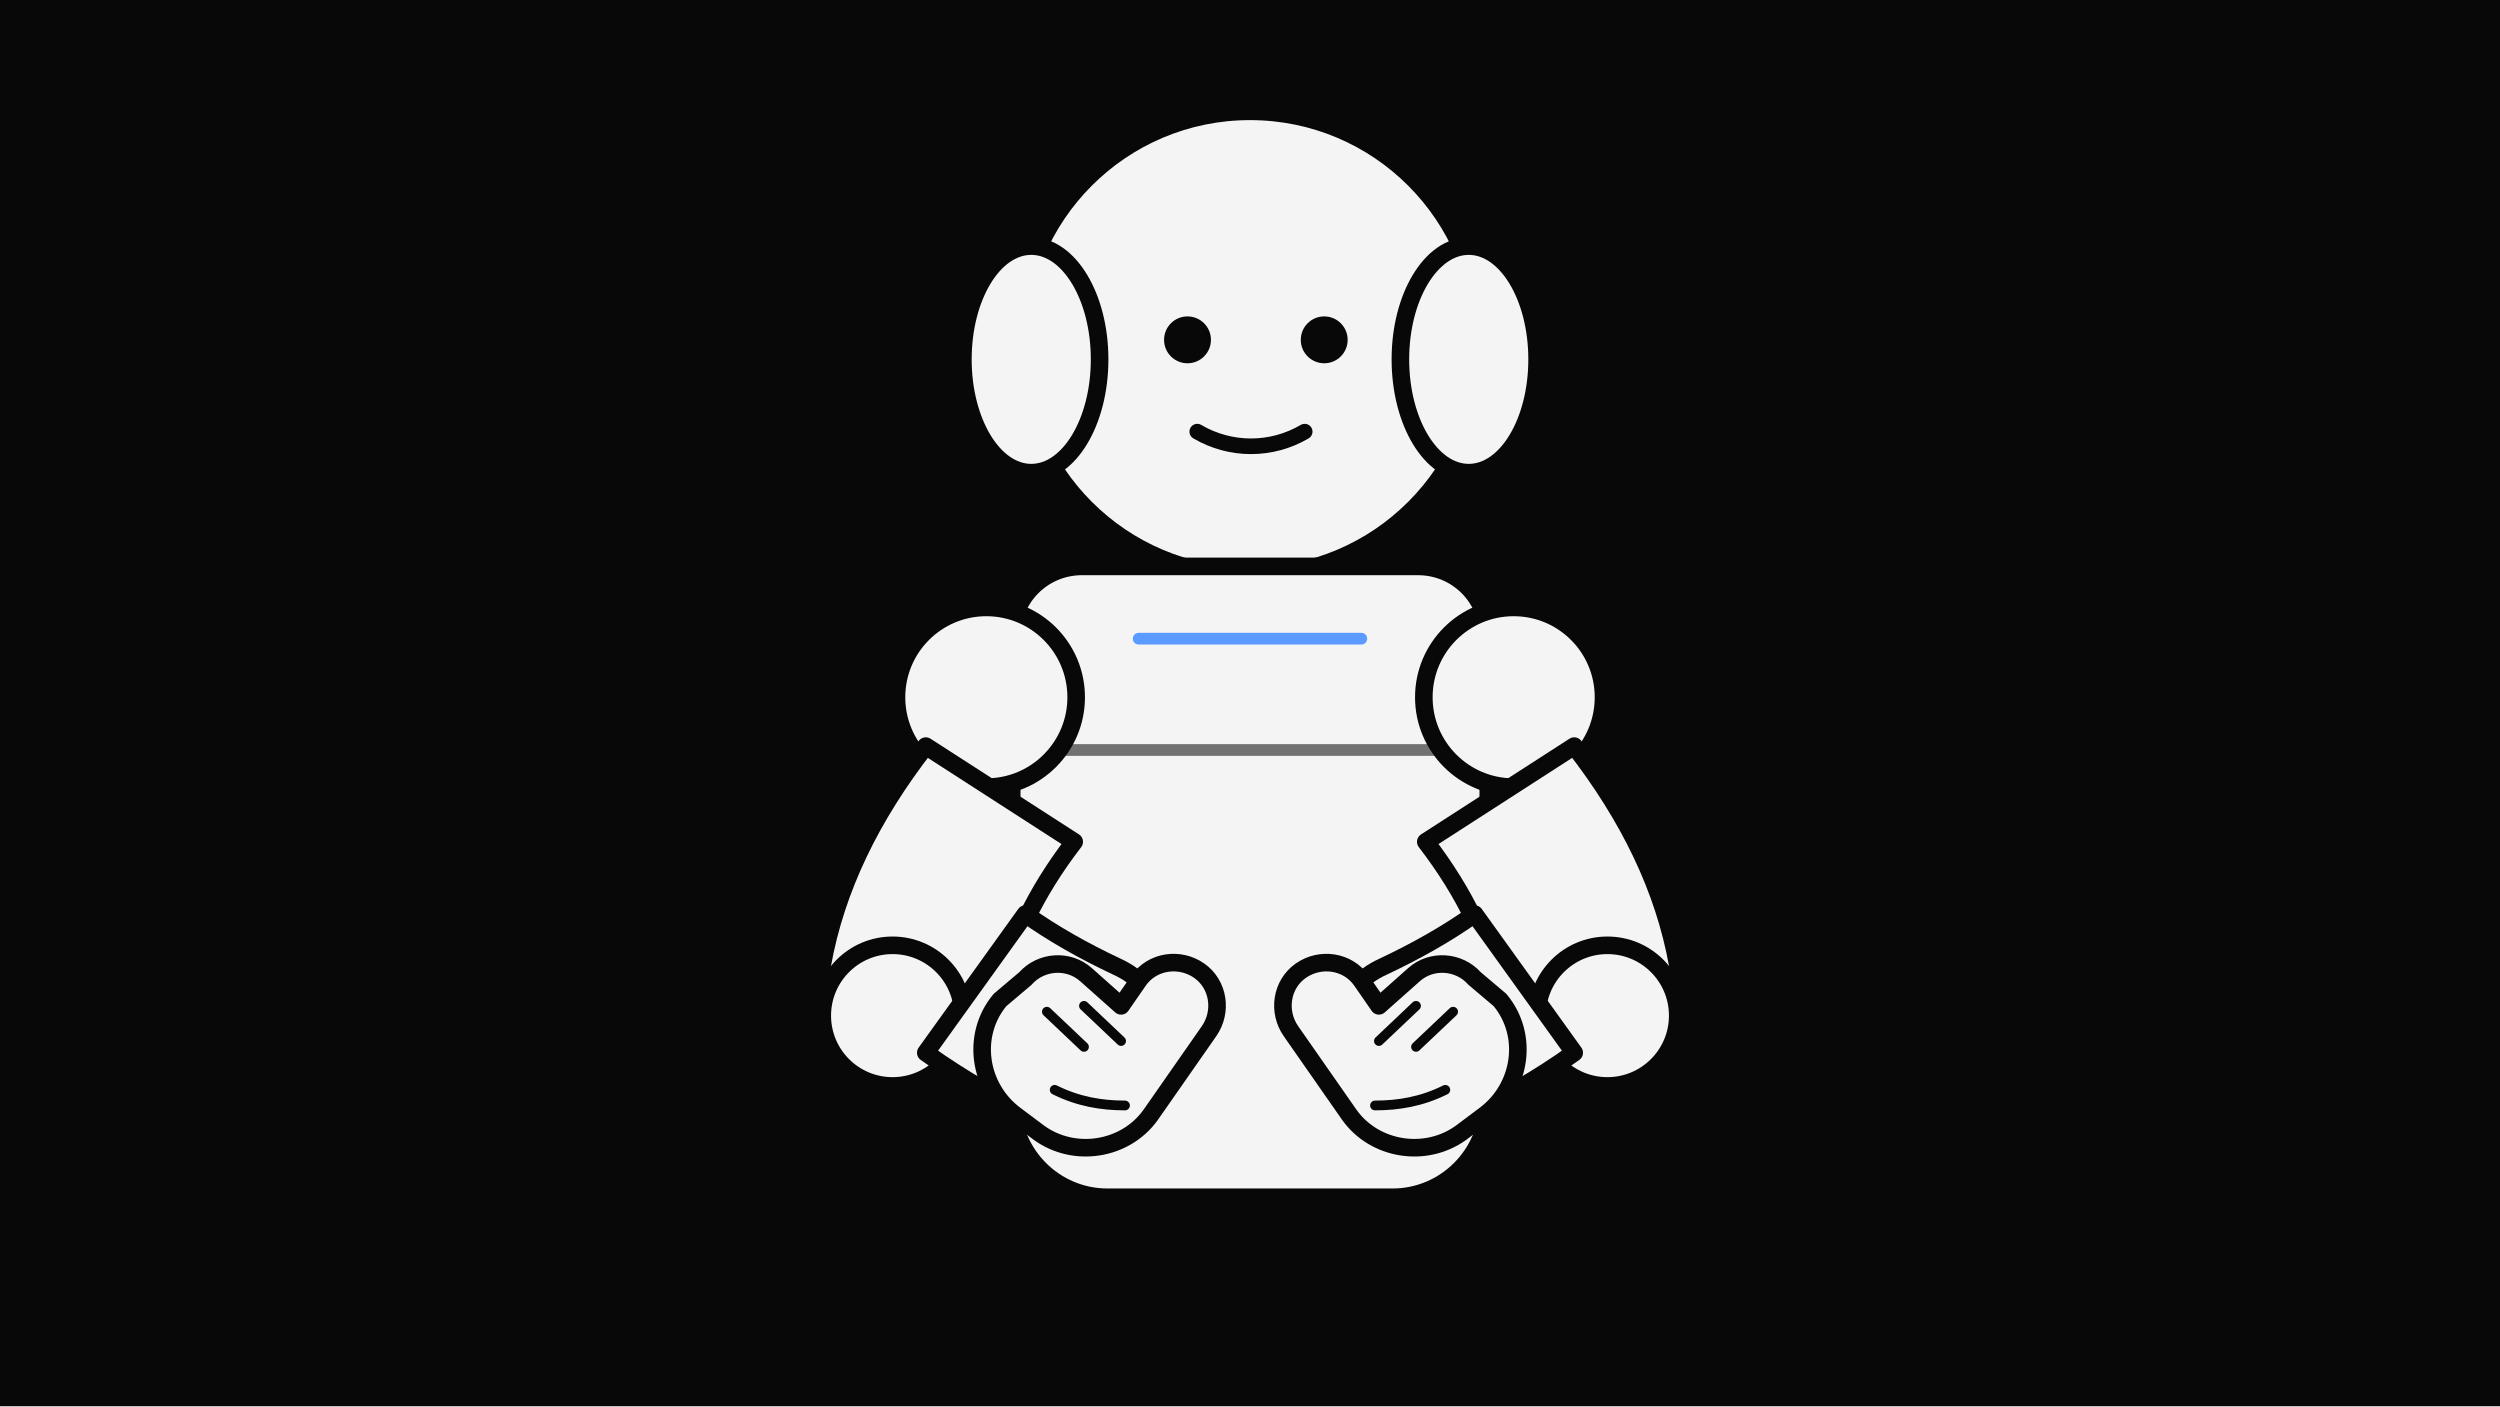
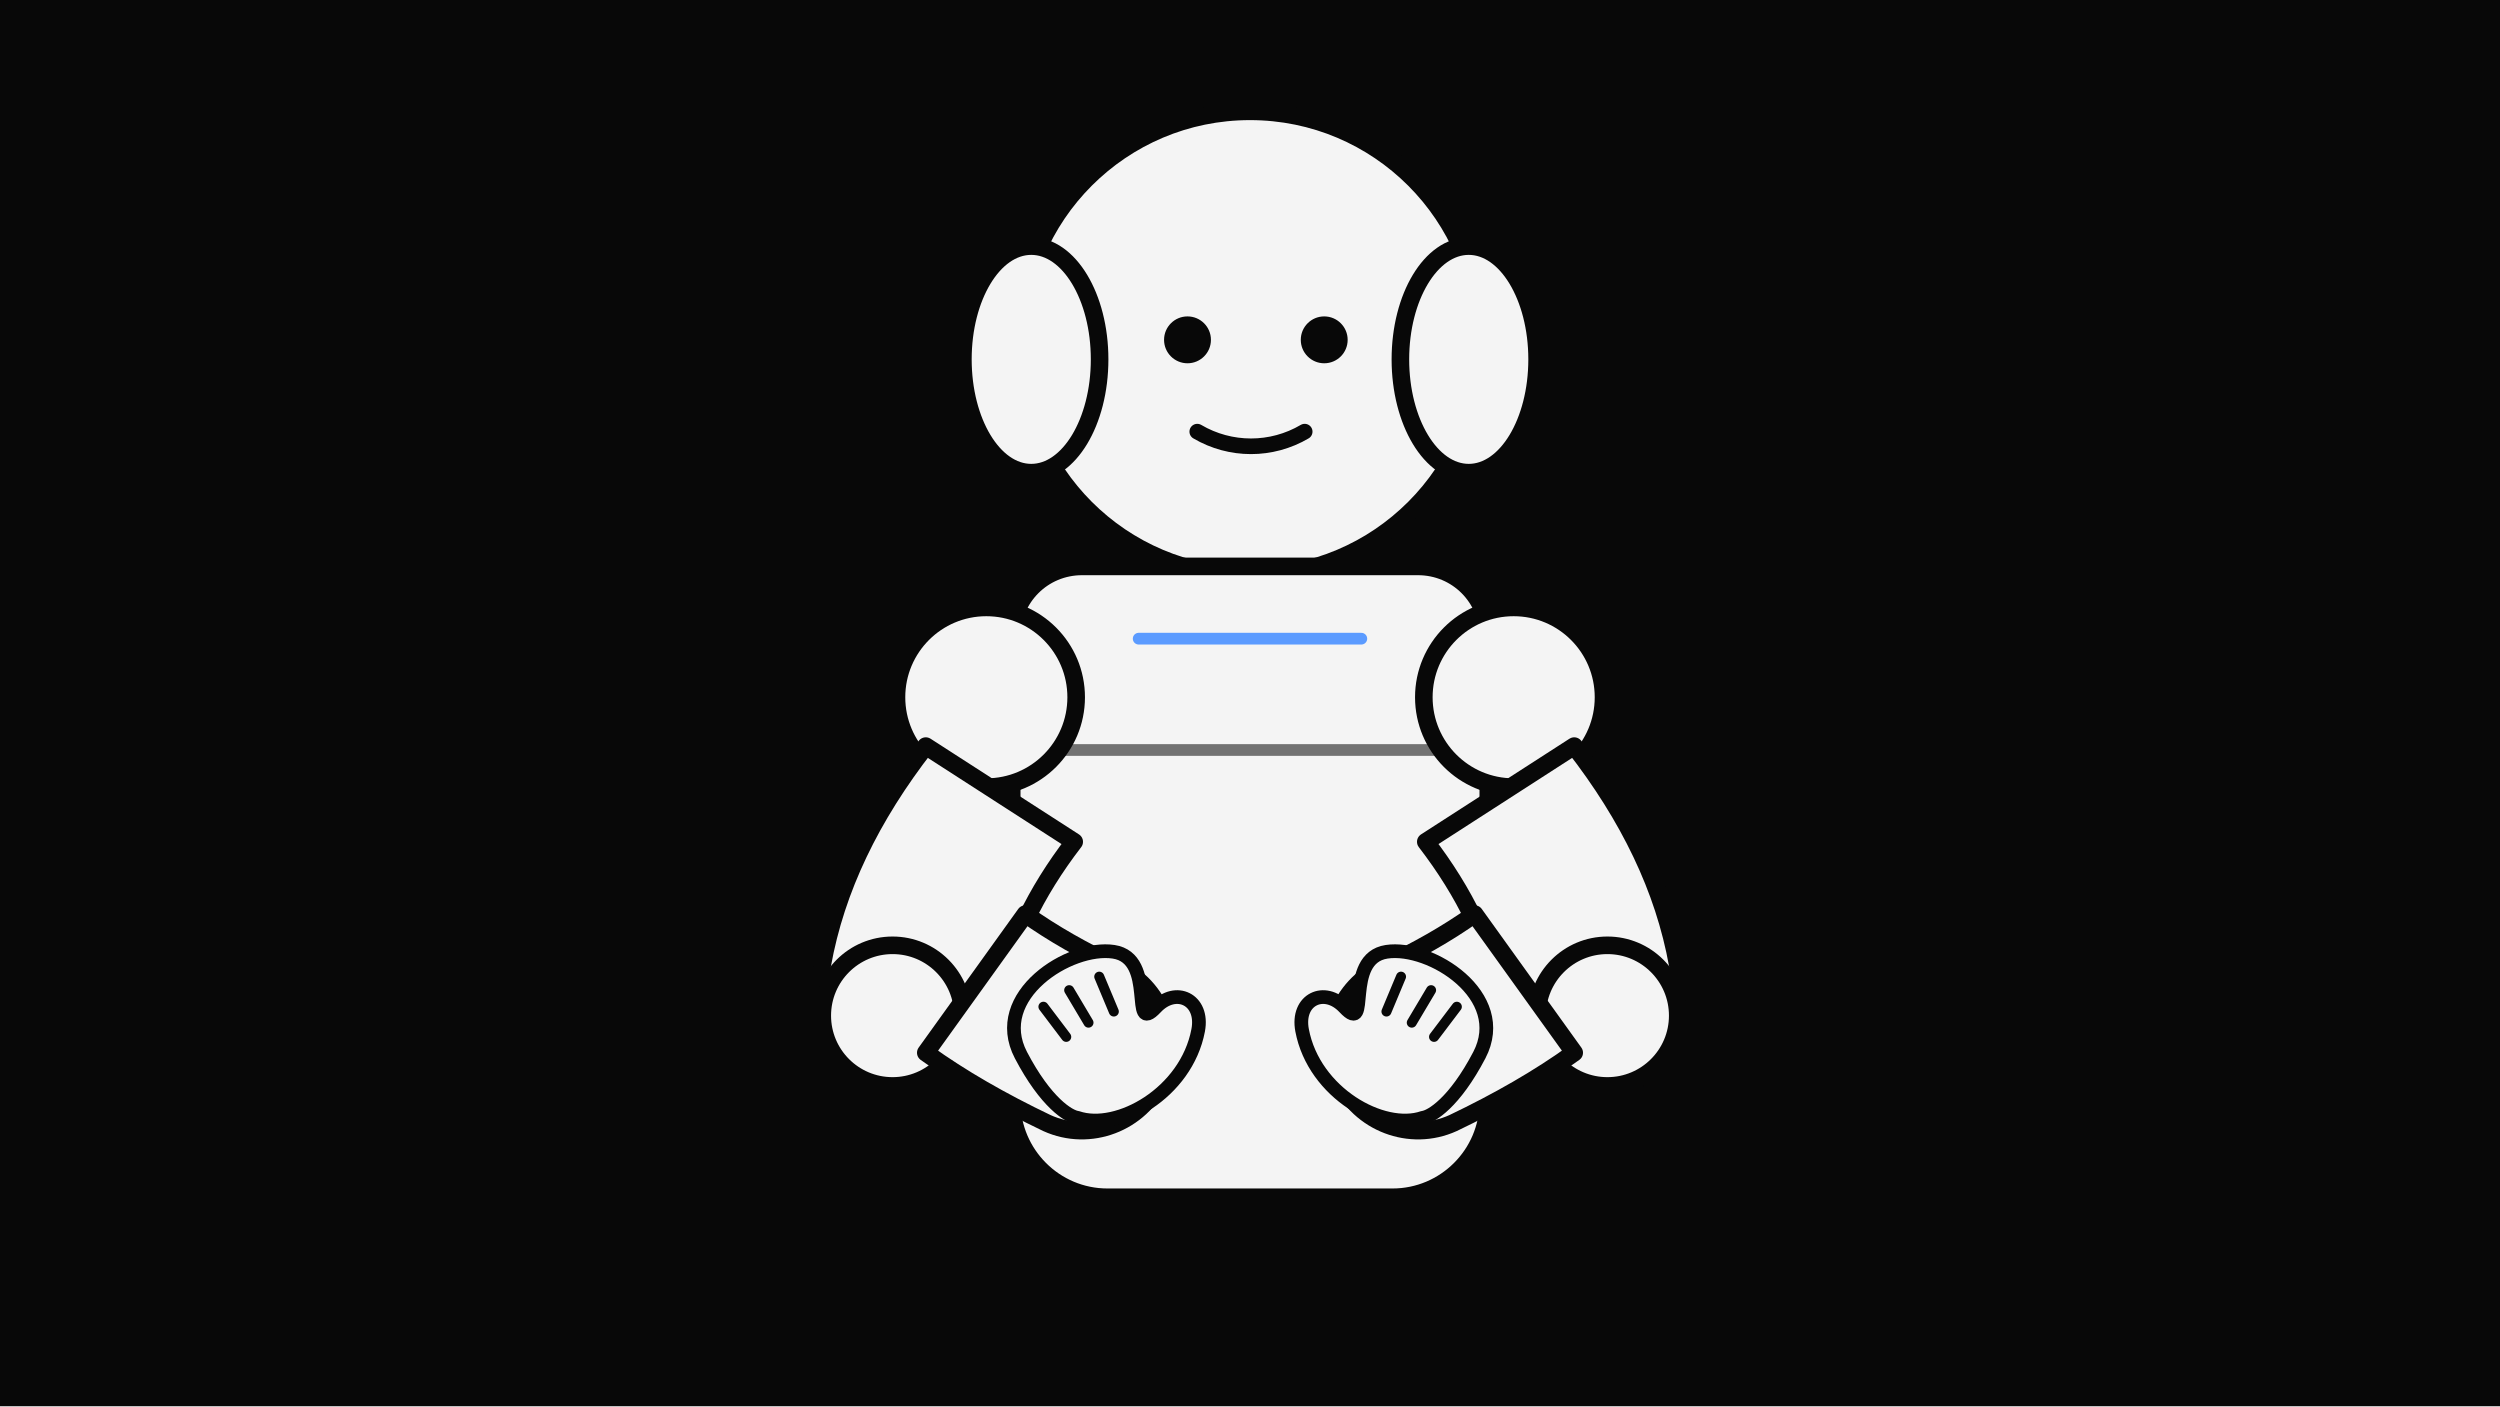
<svg xmlns="http://www.w3.org/2000/svg" viewBox="0 0 1280 720" role="img" aria-labelledby="title desc">
  <rect width="1280" height="720" fill="#080808" />
  <g fill="#f4f4f4" stroke="#080808" stroke-width="9" stroke-linecap="round" stroke-linejoin="round">
    <circle cx="640" cy="176" r="119" />
    <ellipse cx="528" cy="184" rx="35" ry="58" />
    <ellipse cx="752" cy="184" rx="35" ry="58" />
    <path d="M518 326c0-20 16-36 36-36h172c20 0 36 16 36 36v238c0 27-22 49-49 49H567c-27 0-49-22-49-49Z" />
    <path d="M518 384h244" fill="none" stroke-width="6" opacity=".55" />
    <circle cx="505" cy="357" r="46" />
    <circle cx="775" cy="357" r="46" />
    <path d="M474 382c-28 36-46 73-53 112-5 25 12 49 37 54 25 5 49-12 54-37 5-27 18-54 38-80Z" />
    <circle cx="457" cy="520" r="36" />
    <path d="M474 539c18 13 39 25 62 36 22 10 48 0 58-22 10-22 0-48-22-58-17-8-33-17-47-27Z" />
    <path d="M806 382c28 36 46 73 53 112 5 25-12 49-37 54-25 5-49-12-54-37-5-27-18-54-38-80Z" />
    <circle cx="823" cy="520" r="36" />
    <path d="M806 539c-18 13-39 25-62 36-22 10-48 0-58-22-10-22 0-48 22-58 17-8 33-17 47-27Z" />
-     <path d="M525 501c8-9 22-10 31-2l18 16 9-13c7-10 21-12 31-5 10 7 12 21 5 31l-30 43c-13 18-39 22-57 9l-12-9c-19-14-23-41-8-59Z" />
-     <path d="M755 501c-8-9-22-10-31-2l-18 16-9-13c-7-10-21-12-31-5-10 7-12 21-5 31l30 43c13 18 39 22 57 9l12-9c19-14 23-41 8-59Z" />
+   </g>
+   <g transform="translate(507 475) scale(1.35)" fill="#f4f4f4" stroke="#080808" stroke-width="5.2" stroke-linecap="round" stroke-linejoin="round">
+     <path d="M78.861 38.908C74.362 62.741 48.207 77.285 33.078 72.079C29.867 71.68 21.084 66.366 11.644 48.313C-.156 25.746 30.23 6.59 46.808 9.121C63.387 11.653 52.545 41.147 62.816 30.215C70.325 22.223 81.085 27.127 78.861 38.908Z" />
+     <path d="M118.279 38.908C122.778 62.741 148.932 77.285 164.062 72.079C167.273 71.68 176.056 66.366 185.496 48.313C197.295 25.746 166.91 6.59 150.331 9.121C133.753 11.653 144.594 41.147 134.323 30.215C126.815 22.223 116.055 27.127 118.279 38.908Z" />
  </g>
  <g fill="#080808">
    <circle cx="608" cy="174" r="12" />
    <circle cx="678" cy="174" r="12" />
  </g>
  <path d="M613 221c17 10 38 10 55 0" fill="none" stroke="#080808" stroke-width="8" stroke-linecap="round" />
  <g fill="none" stroke="#5b9bff" stroke-width="6" stroke-linecap="round">
    <path d="M583 327h114" />
  </g>
-   <g fill="none" stroke="#080808" stroke-width="5" stroke-linecap="round">
-     <path d="M536 518l19 18M555 515l19 18M744 518l-19 18M725 515l-19 18" />
-     <path d="M540 558c12 6 24 8 36 8M740 558c-12 6-24 8-36 8" />
+   <g transform="translate(507 475) scale(1.35)" fill="none" stroke="#080808" stroke-width="3.8" stroke-linecap="round">
+     <path d="M20.177 29.964 28.82 41.389M29.944 23.681 37.265 35.995M41.343 18.559 46.871 31.776" />
+     <path d="M176.963 29.964 168.319 41.389M167.196 23.681 159.875 35.995M155.796 18.559 150.269 31.776" />
  </g>
</svg>
